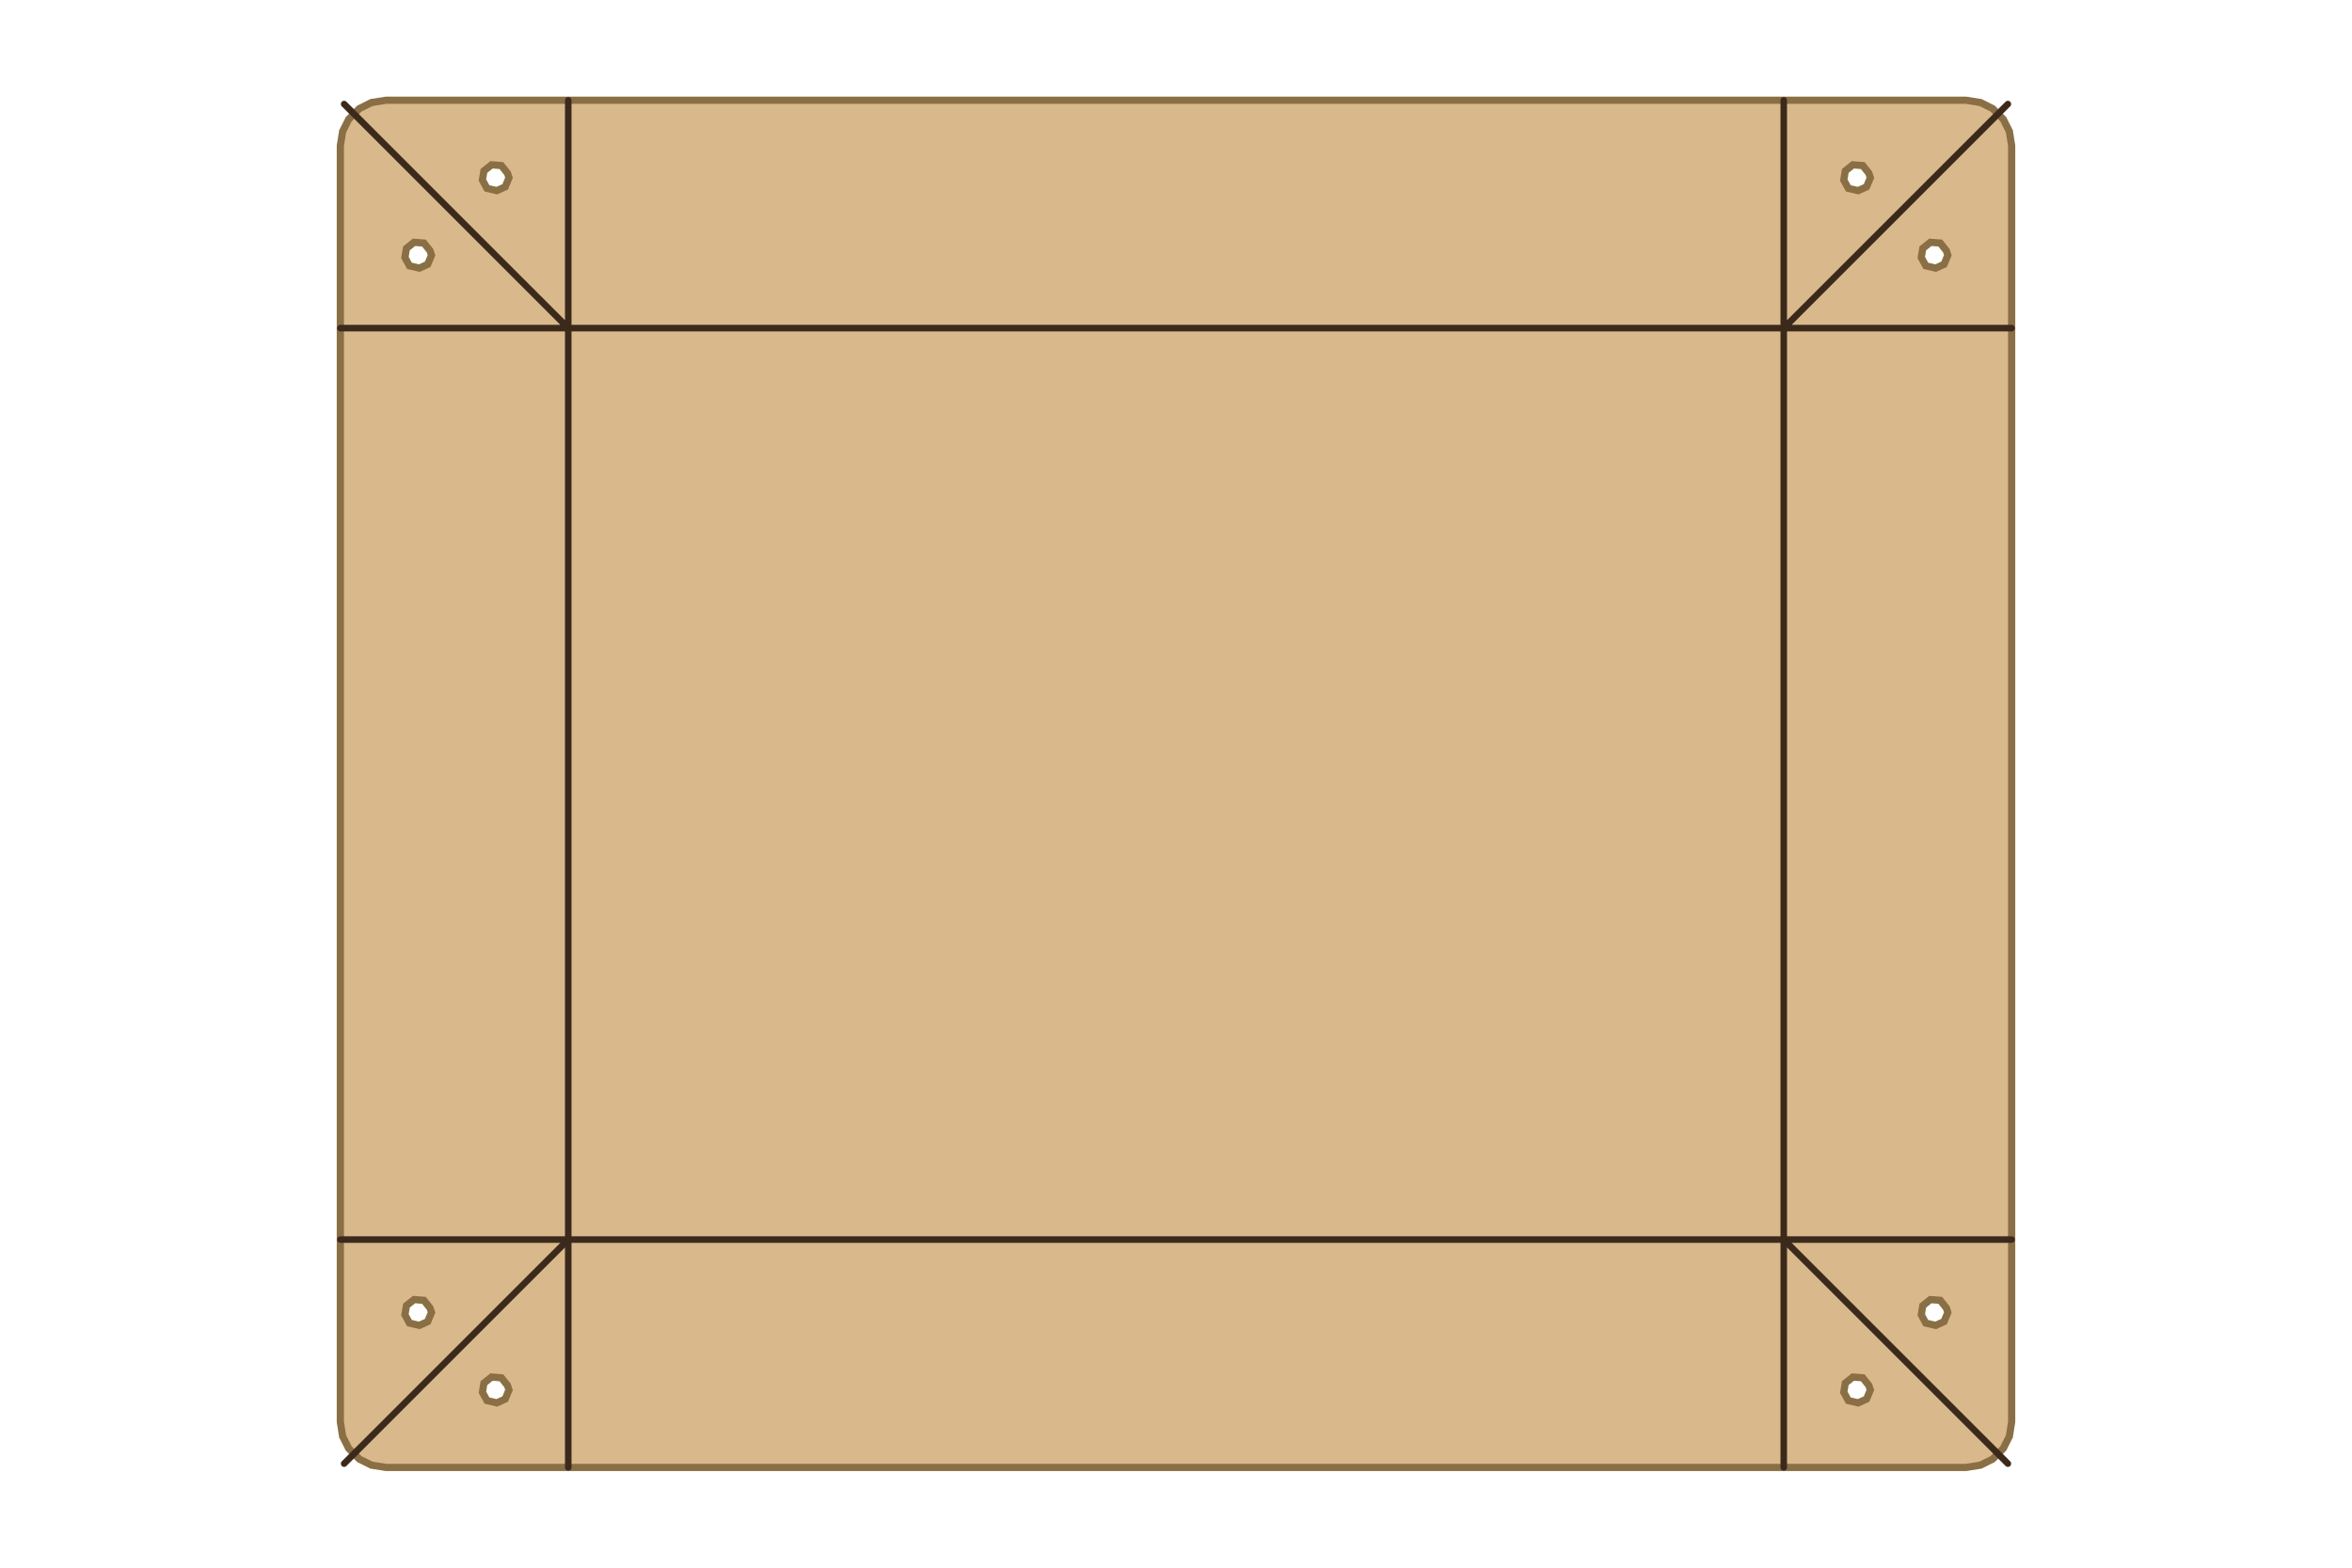
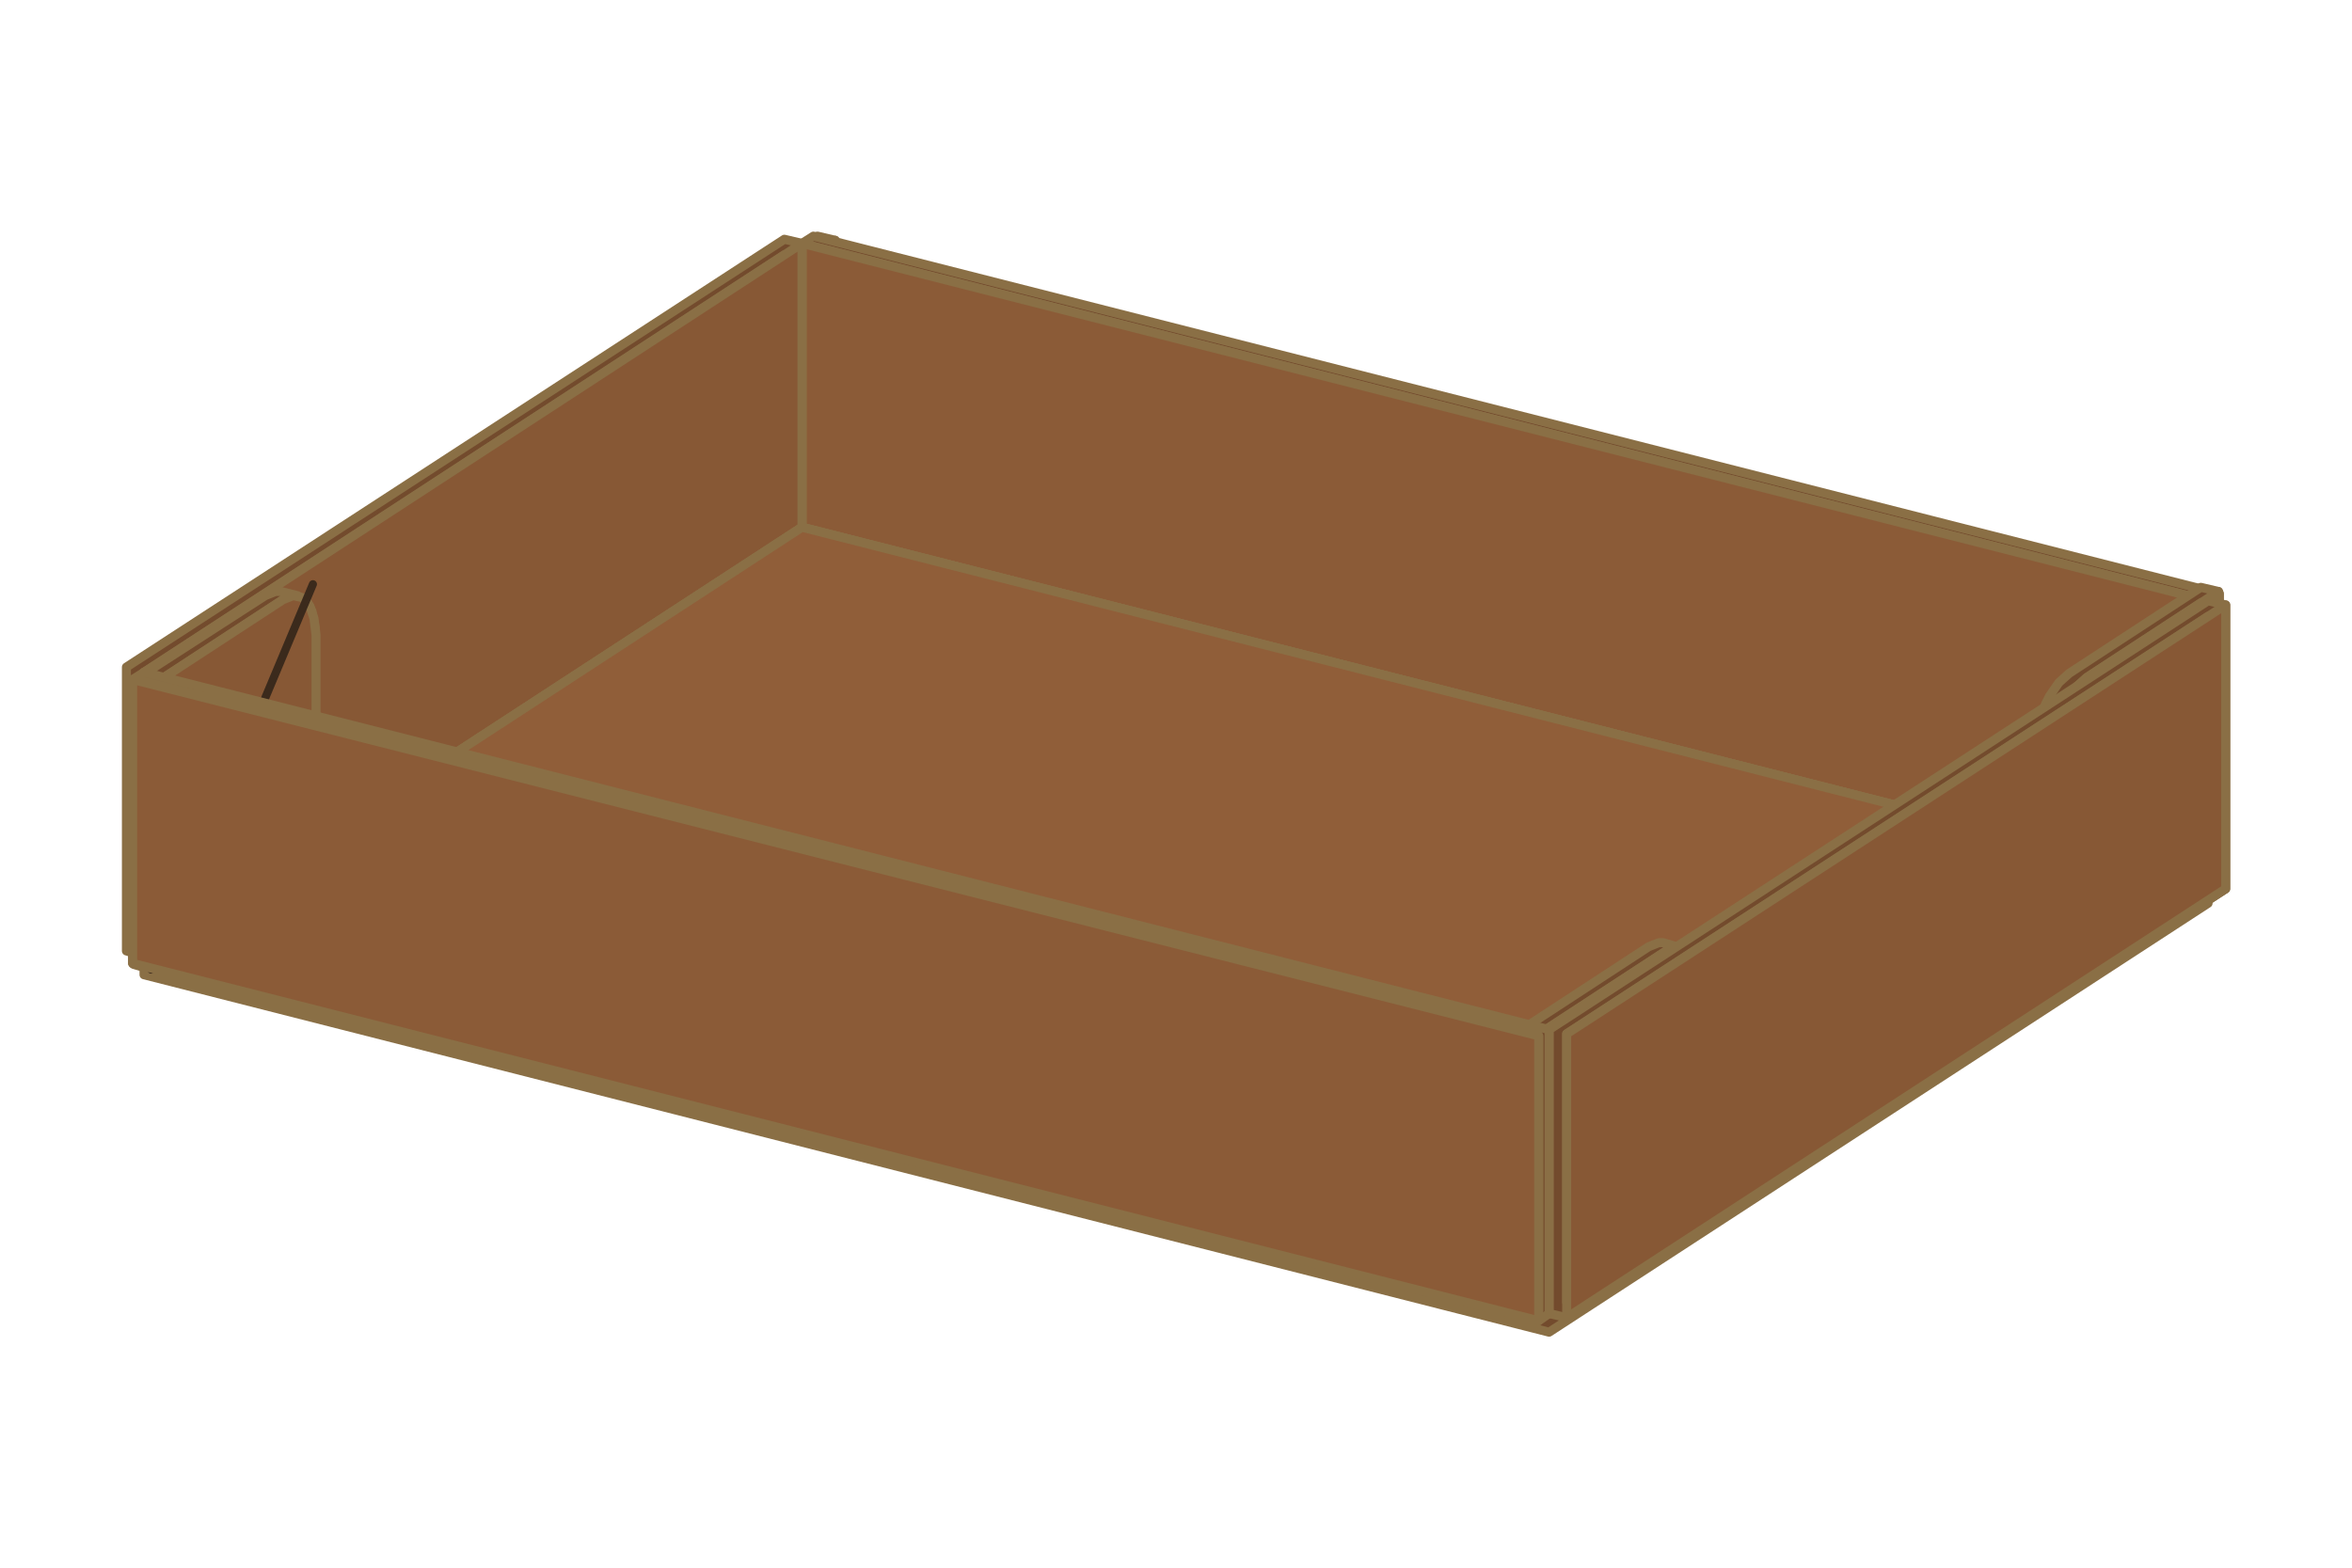
- <svg xmlns="http://www.w3.org/2000/svg" width="300" height="200" viewBox="-13.2 -13.2 246.4 206.4">
-   <path fill="#D9B98C" fill-rule="evenodd" stroke="#8A6F45" stroke-width=".95" d="m0 6 .3-1.9.8-1.6 1.4-1.4L4.1.3 6 0h208l1.9.3 1.6.8 1.4 1.4.8 1.6.3 1.9v168l-.3 1.9-.8 1.6-1.4 1.4-1.6.8-1.9.3H6l-1.9-.3-1.6-.8-1.4-1.4-.8-1.6L0 174Zm12 14.4-.5 1.2-1.1.5-1.3-.3-.6-1.1.2-1.2 1-.8 1.3.1.8 1Zm10.2-10.2-.5 1.2-1.1.5-1.3-.3-.6-1.1.2-1.2 1-.8 1.3.1.8 1Zm189.4 10.2-.5 1.2-1.1.5-1.3-.3-.6-1.1.2-1.2 1-.8 1.3.1.8 1Zm-10.2-10.2-.5 1.2-1.1.5-1.3-.3-.6-1.1.2-1.2 1-.8 1.3.1.8 1Zm10.2 149.4-.5 1.2-1.1.5-1.3-.3-.6-1.1.2-1.2 1-.8 1.3.1.8 1Zm-10.2 10.2-.5 1.2-1.1.5-1.3-.3-.6-1.1.2-1.2 1-.8 1.3.1.8 1ZM12 159.6l-.5 1.2-1.1.5-1.3-.3-.6-1.1.2-1.2 1-.8 1.3.1.8 1Zm10.2 10.2-.5 1.2-1.1.5-1.3-.3-.6-1.1.2-1.2 1-.8 1.3.1.8 1Z" />
-   <path fill="none" stroke="#3B2A1C" stroke-linecap="round" stroke-linejoin="round" stroke-width=".86" d="M0 30h220M0 150h220M30 0v180M190 0v180M.5.5 30 30M219.5.5 190 30m29.5 149.5L190 150M.5 179.5 30 150" />
+ <svg xmlns="http://www.w3.org/2000/svg" width="300" height="200" viewBox="-67.9 -25.31 226.99 130.16">
+   <path fill="#734b2d" fill-rule="evenodd" stroke="#8A6F45" stroke-linejoin="round" stroke-width=".87" d="M-4.9 24.6V2.7l.1-.9.1-.9.2-.9.2-.9.4-.9.3-.8.9-1.4 1-.9L11-13.1l1.7.4v27.4L-3.2 25Zm3.5-27.5-.9 1.5-.3.9-.2.9-.2.9-.1.9-.1.9v20.4L11 14.3v-25.9L0-4.4l-1 .9Z" />
+   <path fill="#875835" fill-rule="evenodd" stroke="#8A6F45" stroke-linejoin="round" stroke-width=".87" d="m-3.2 3.1.1-.9.1-.9.2-.9.2-.9.3-.9.4-.8.9-1.3 1-.9 12.7-8.3v27.4L-3.2 25Zm6.3 9-.2 1.3-.6.9-.9-.2-.1-1.1.4-1.2.6-.7.8.5ZM8.6-.7 8.3.5l-.6.9-.9-.1L6.7.2 7.1-1l.6-.7.8.5Z" />
+   <path fill="none" stroke="#3B2A1C" stroke-linecap="round" stroke-linejoin="round" stroke-width=".78" d="m-2.9-2.1 15.6 16.8" />
+   <path fill="#734b2d" fill-rule="evenodd" stroke="#8A6F45" stroke-linejoin="round" stroke-width=".87" d="m10.6-13.1 135.7 34.5v27.4l-1.1.7L9.5 15v-27.4Zm0 27.4 134.6 34.2V22.1L10.6-12.1Z" />
+   <path fill="#8b5b37" fill-rule="evenodd" stroke="#8A6F45" stroke-linejoin="round" stroke-width=".87" d="m9.5-12.4 135.7 34.5v27.4L9.5 15Z" />
+   <path fill="#734b2d" fill-rule="evenodd" stroke="#8A6F45" stroke-linejoin="round" stroke-width=".87" d="M9.5-12.4V15L-54 56.4l-1.7-.5V28.5L7.8-12.8Zm-1.7 27v-25.9L-54 29v25.8Z" />
+   <path fill="#875835" fill-rule="evenodd" stroke="#8A6F45" stroke-linejoin="round" stroke-width=".87" d="M9.5 15-54 56.4V29L9.5-12.4Z" />
+   <path fill="#734b2d" fill-rule="evenodd" stroke="#8A6F45" stroke-linejoin="round" stroke-width=".87" d="M-54 56.4 9.5 15l135.7 34.5v1.8L81.6 92.7-54 58.2ZM9.5 16.8-52 56.9l133.6 34 61.6-40.1Z" />
+   <path fill="#905e39" fill-rule="evenodd" stroke="#8A6F45" stroke-linejoin="round" stroke-width=".87" d="M145.2 49.5 81.6 90.9-54 56.4 9.5 15Z" />
+   <path fill="#734b2d" fill-rule="evenodd" stroke="#8A6F45" stroke-linejoin="round" stroke-width=".87" d="m-39.2 21.6.9.5.5 1 .3 1.5.1 22.7-15.9 10.4-1.7-.5V29.8l12.7-8.2 1-.4h.5Zm-14.1 34.5 14.2-9.2V25l-.2-1.6-.4-1.3-.9-.1-12.7 8.3Z" />
+   <path fill="#875835" fill-rule="evenodd" stroke="#8A6F45" stroke-linejoin="round" stroke-width=".87" d="M-53.3 57.7V30.3l12.7-8.3 1-.4.9.2.7.8.4 1.2.2 1.6v21.9Zm9.6-15 .2-1.3.6-.9.9.2.1 1.1-.4 1.2-.6.7-.8-.5Zm-5.5-5.8.3-1.3.6-.9.9.2.1 1.1-.4 1.2-.6.7-.8-.5Z" />
+   <path fill="none" stroke="#3B2A1C" stroke-linecap="round" stroke-linejoin="round" stroke-width=".78" d="m-37.7 20.5-15.6 37.2" />
+   <path fill="#734b2d" fill-rule="evenodd" stroke="#8A6F45" stroke-linejoin="round" stroke-width=".87" d="M128.6 58.5V35.7l.2-.9.1-.9.3-.9.3-.9.4-.8.9-1.3 1-.9 12.7-8.3 1.7.4v27.4L130.3 59ZM132 31l-.8 1.6-.3.8-.3.9-.1.9-.2 1v21.2l14.2-9.2V22.3l-11 7.2-1 .9Z" />
+   <path fill="#875835" fill-rule="evenodd" stroke="#8A6F45" stroke-linejoin="round" stroke-width=".87" d="m146.2 21.2-12.7 8.3-1 .9-.9 1.4-.4.8-.3.8-.3.9-.1.9-.2 1V59l15.9-10.4Zm-11.4 26.1.2.9 1-.2.5-1 .1-1.2-.6-.8-1 1-.2.7Zm5.4-12.9.2 1 1-.2.5-1 .1-1.2-.6-.9-1 1.1-.2.6Z" />
+   <path fill="#734b2d" fill-rule="evenodd" stroke="#8A6F45" stroke-linejoin="round" stroke-width=".87" d="m94.3 55.6.8.5.6 1 .3 1.4.1 22.7-15.9 10.4-1.7-.4V63.8l12.7-8.3 1-.4h.4ZM80.2 90.1l14.2-9.3V58.9l-.2-1.6-.4-1.2-.9-.2-12.7 8.3Z" />
+   <path fill="#875835" fill-rule="evenodd" stroke="#8A6F45" stroke-linejoin="round" stroke-width=".87" d="M96.1 81.2V59.3l-.2-1.6-.4-1.2-.7-.8-.9-.2-1 .4-12.7 8.3v27.4Zm-4.5-5.8-.3-.9-.9.1-.5 1.1-.2 1.2.7.8.9-1.1.2-.6Zm-5.4-5.8-.3-.9-.9.1-.5 1.1-.2 1.2.7.8.9-1.1.2-.6Z" />
+   <path fill="#734b2d" fill-rule="evenodd" stroke="#8A6F45" stroke-linejoin="round" stroke-width=".87" d="M146.9 22.5v27.4L83.3 91.3l-1.7-.4V63.5l63.6-41.4Zm-1.7 27V23.6L83.3 63.9v25.9Z" />
+   <path fill="#875835" fill-rule="evenodd" stroke="#8A6F45" stroke-linejoin="round" stroke-width=".87" d="M146.9 22.5 83.3 63.9v27.4l63.6-41.4Z" />
+   <path fill="#734b2d" fill-rule="evenodd" stroke="#8A6F45" stroke-linejoin="round" stroke-width=".87" d="M-54 29 81.6 63.5v27.4l-1 .7-135.7-34.5V29.7Zm0 27.4L80.6 90.6V64.1L-54 29.9Z" />
+   <path fill="#8b5b37" fill-rule="evenodd" stroke="#8A6F45" stroke-linejoin="round" stroke-width=".87" d="M80.6 91.6V64.1L-55.1 29.7v27.4Z" />
</svg>
